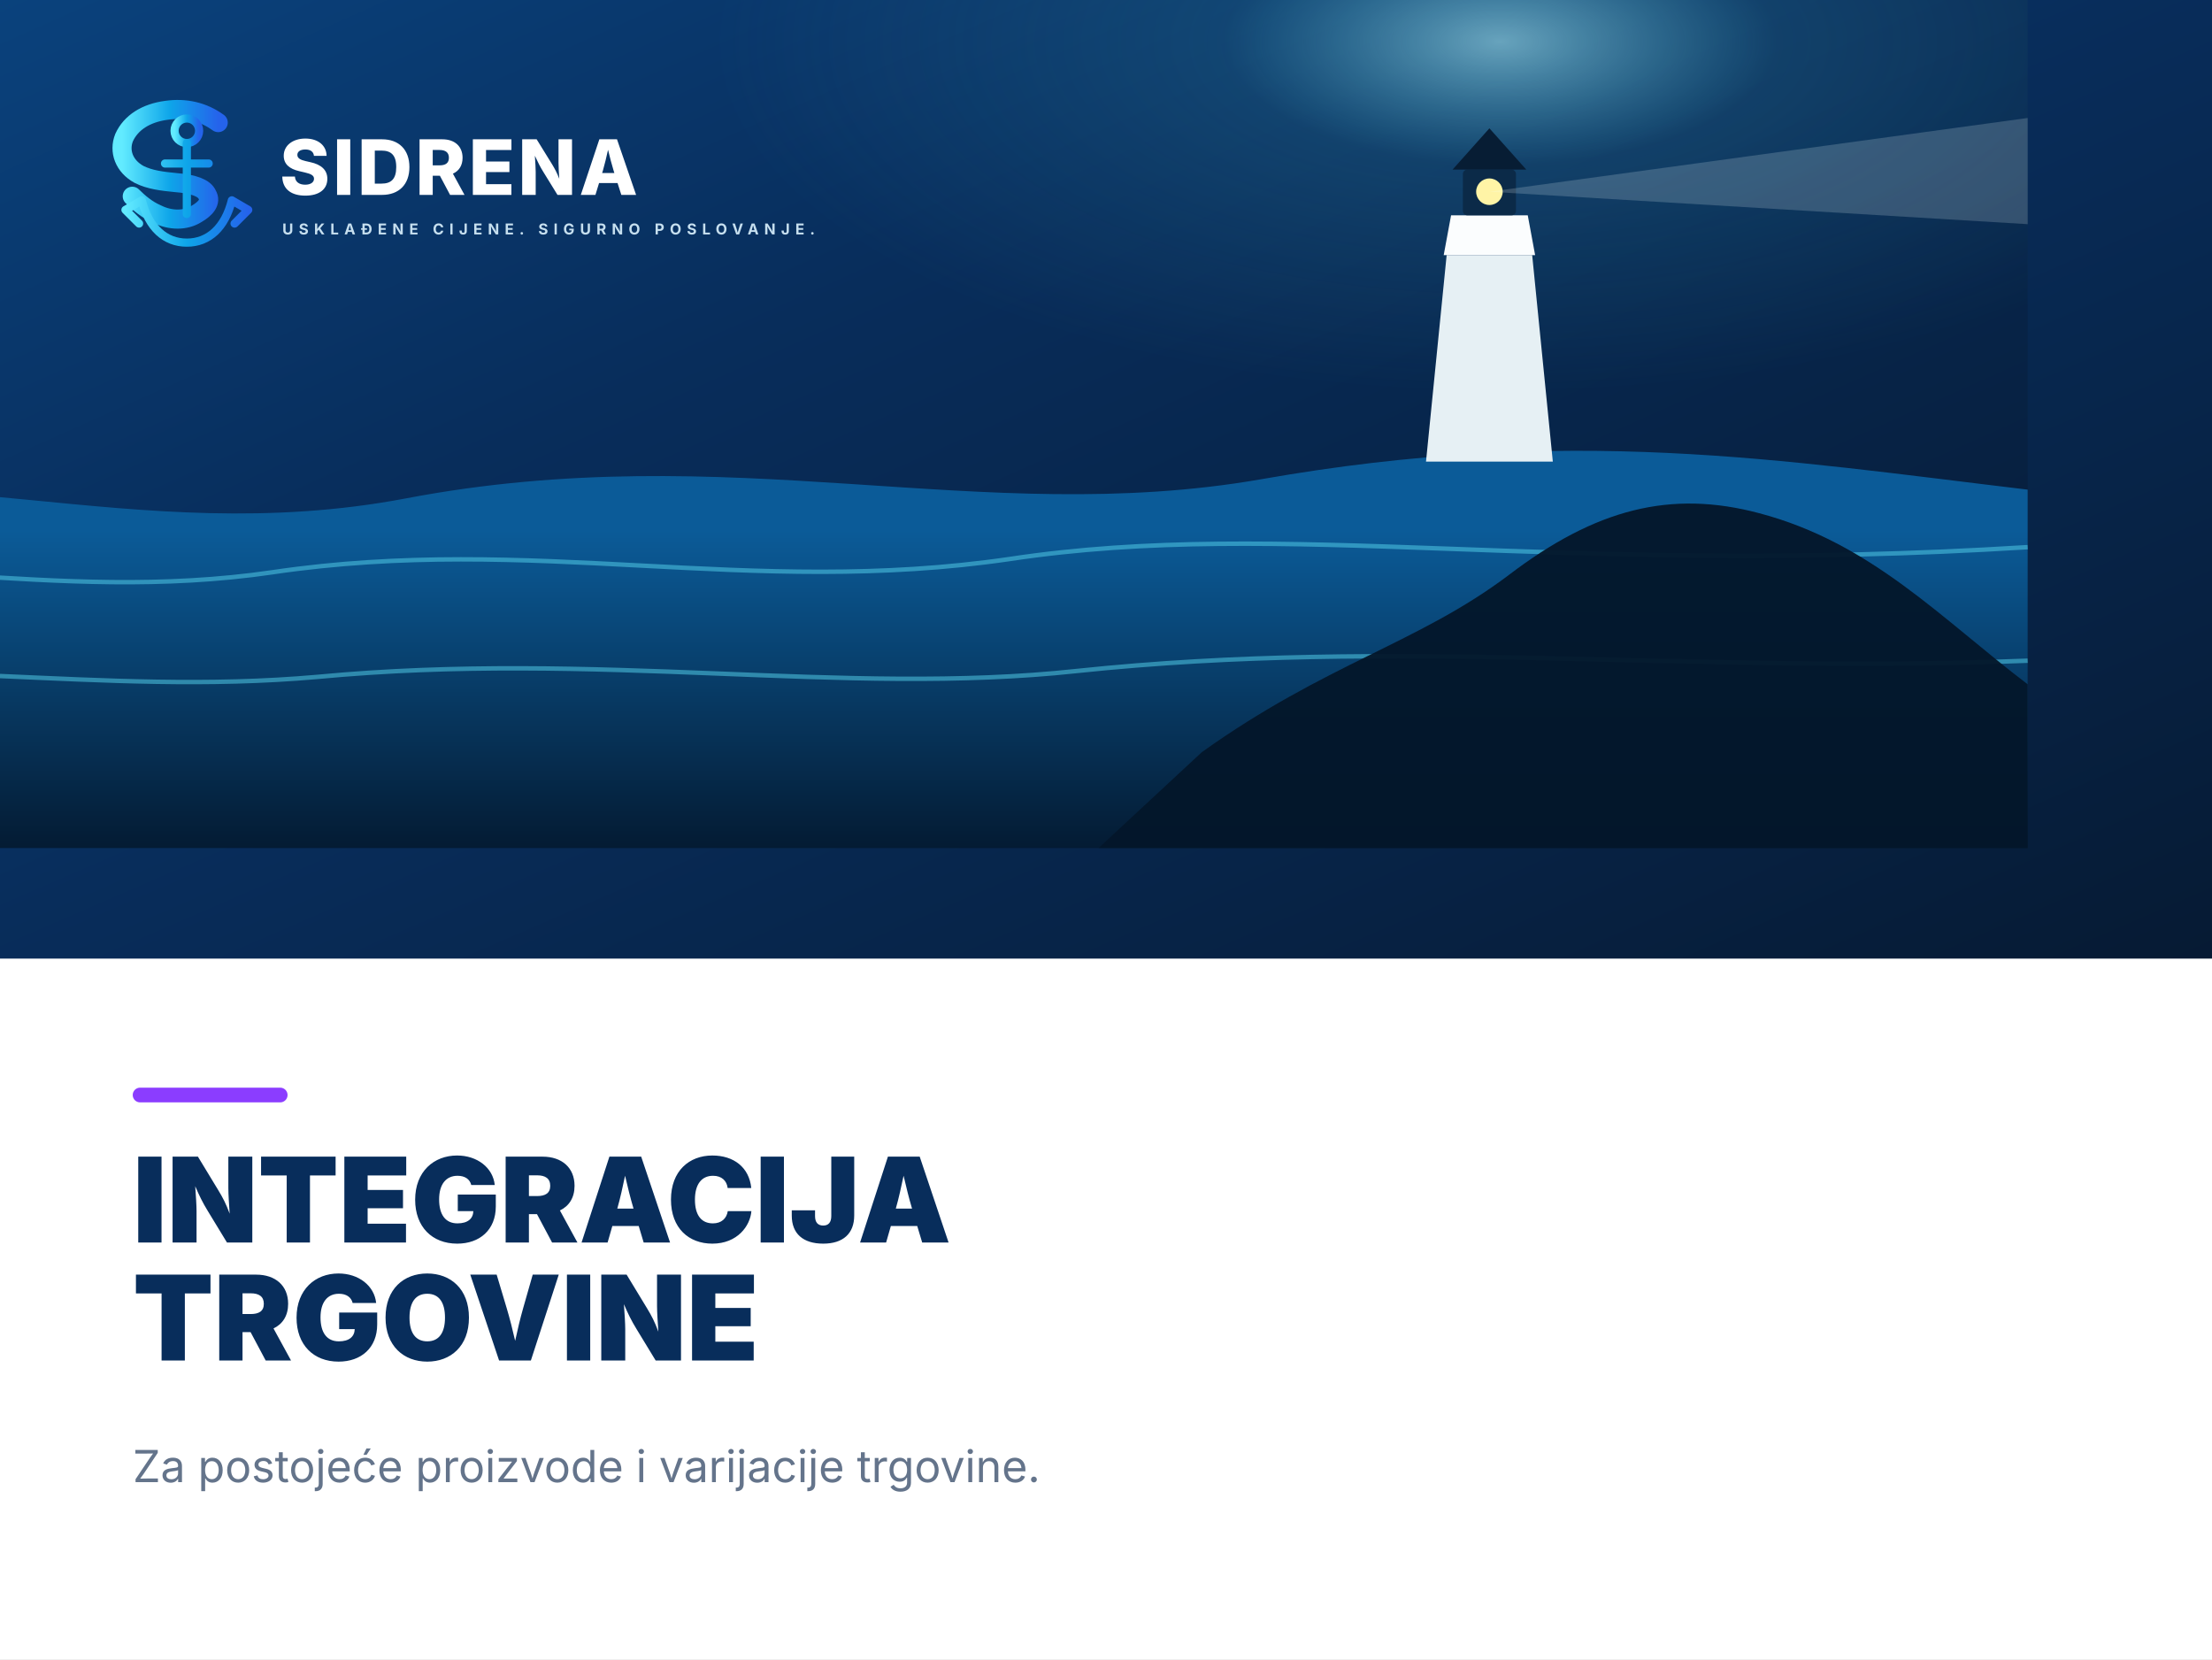
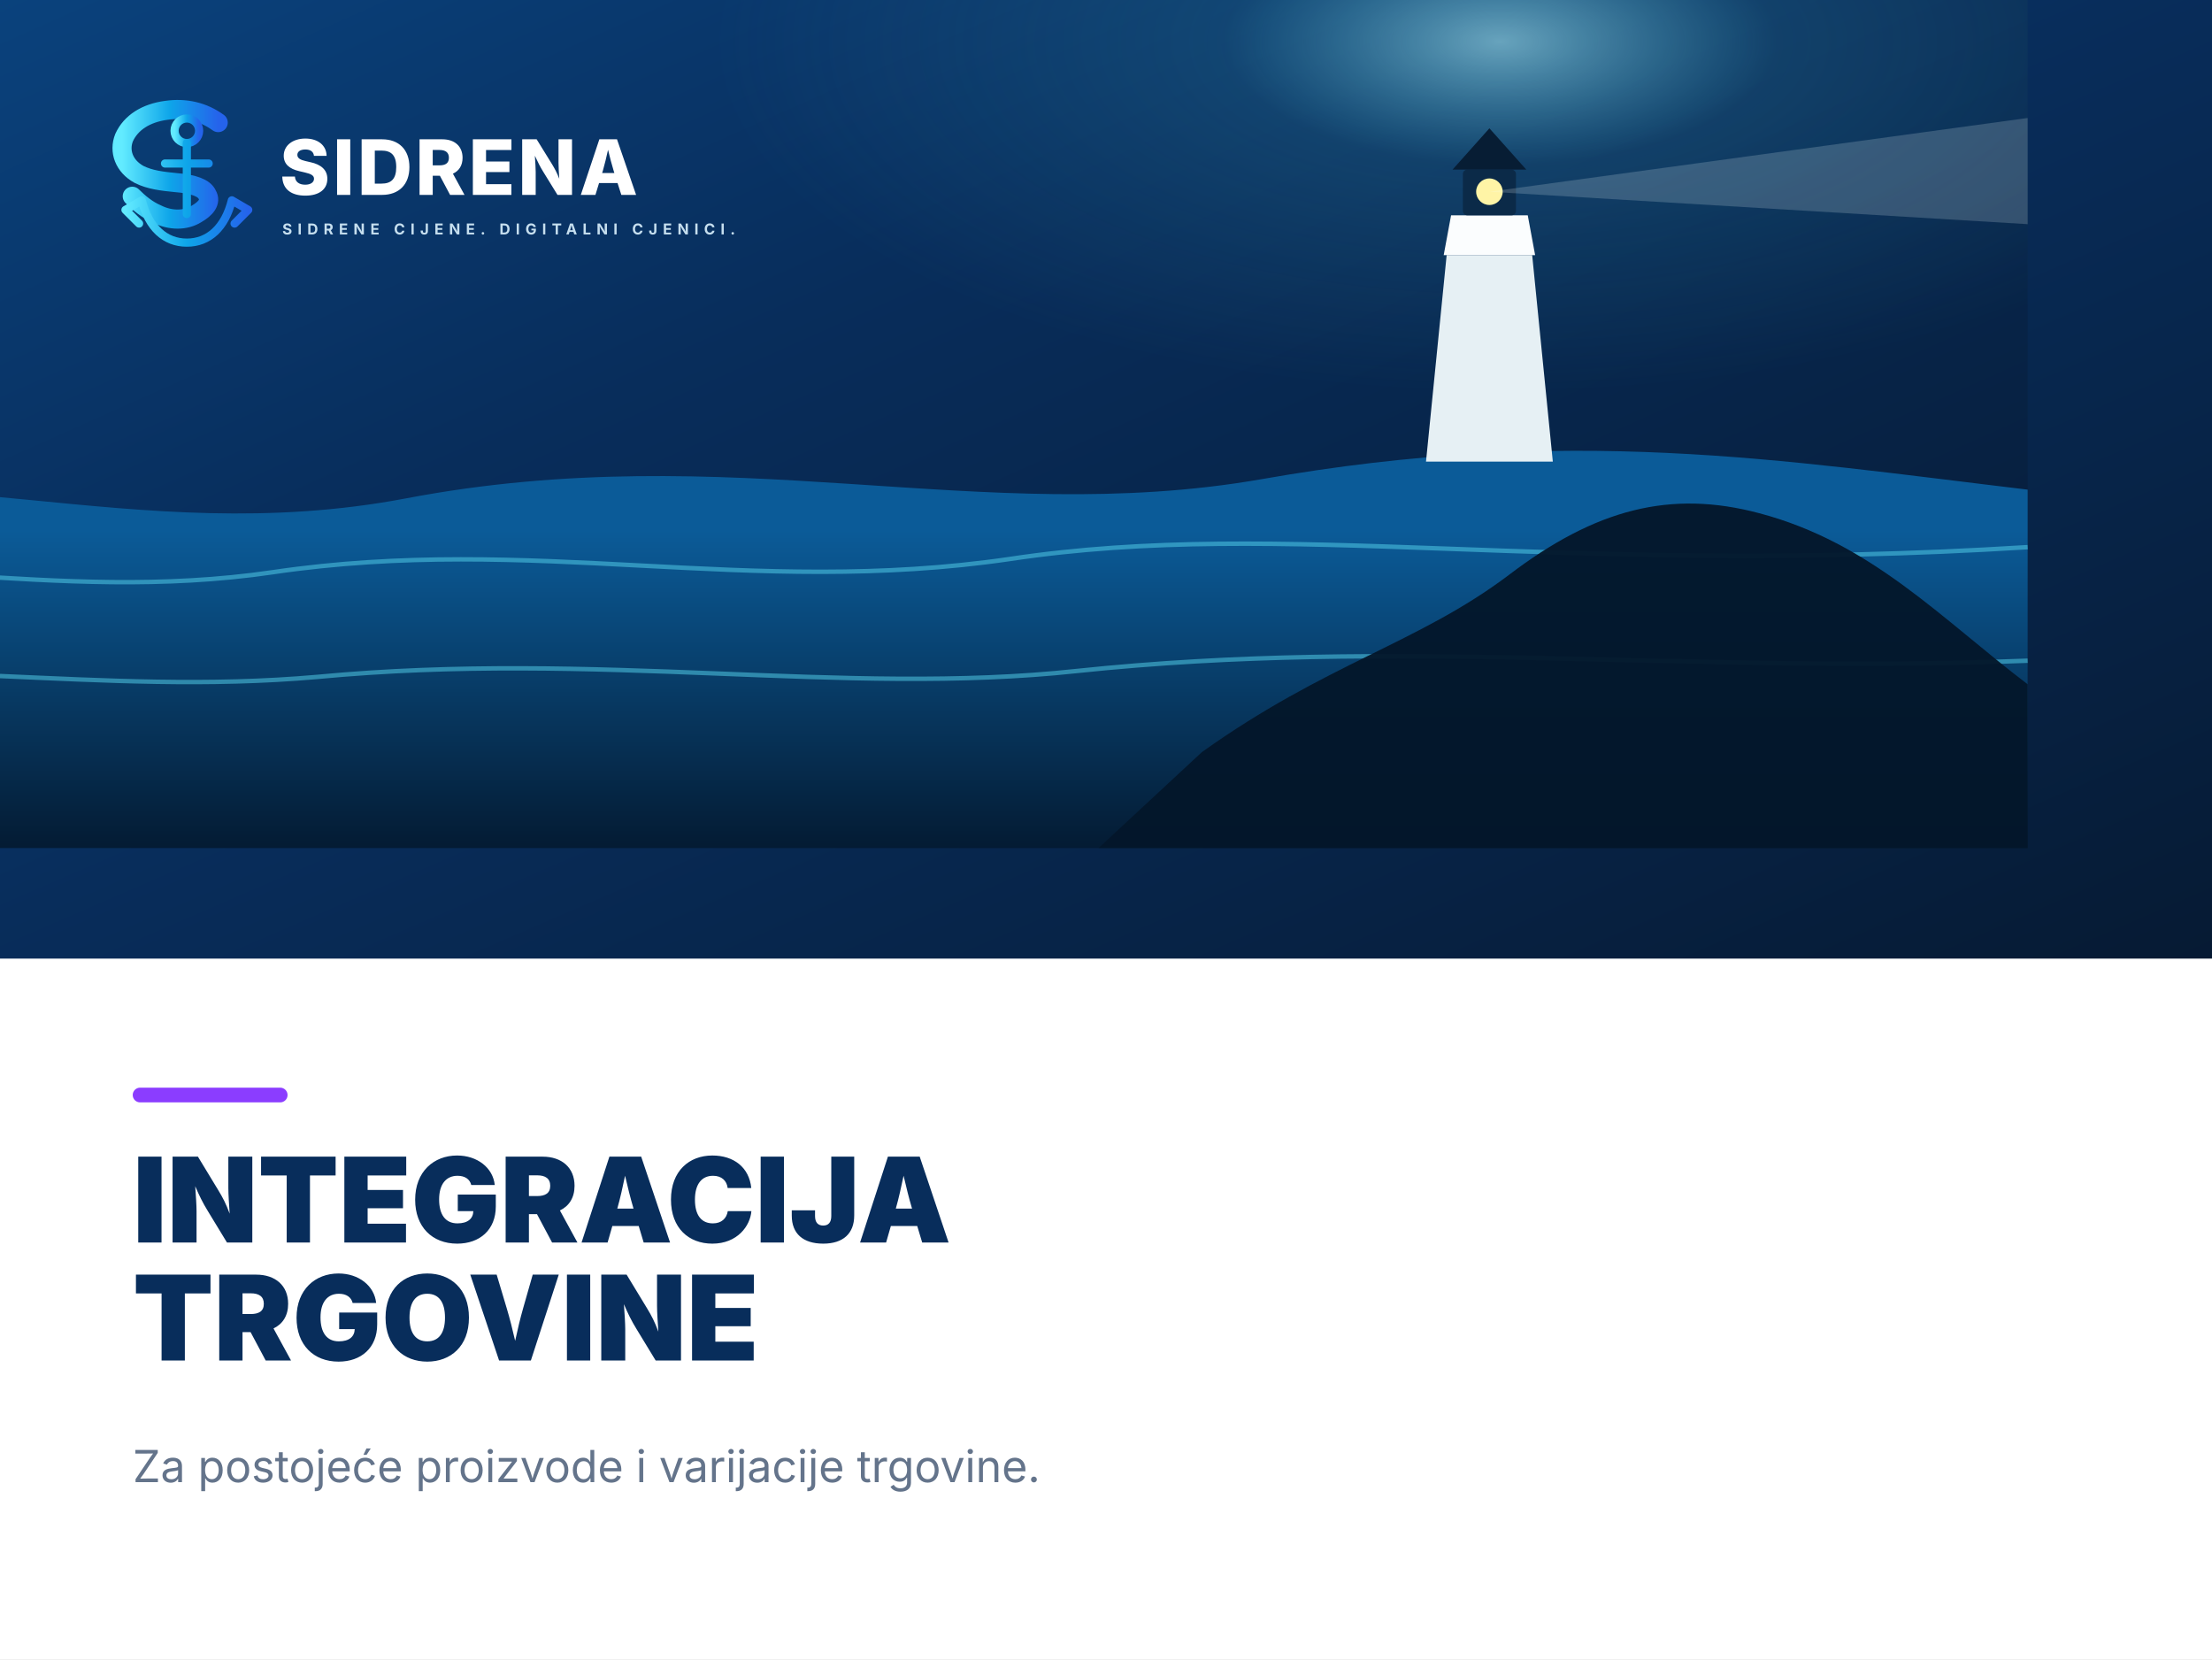
<svg xmlns="http://www.w3.org/2000/svg" viewBox="0 0 1200 900" role="img" aria-labelledby="t">
  <defs>
    <linearGradient id="sky" x1="0" y1="0" x2="1" y2="1">
      <stop stop-color="#0B4C8D" />
      <stop offset=".48" stop-color="#082D5B" />
      <stop offset="1" stop-color="#061A33" />
    </linearGradient>
    <linearGradient id="sea" x1="0" y1=".2" x2="0" y2="1">
      <stop stop-color="#0B5B98" />
      <stop offset="1" stop-color="#041B33" />
    </linearGradient>
    <linearGradient id="cyan" x1="0" y1="0" x2="1" y2="0">
      <stop stop-color="#62EBFF" />
      <stop offset=".5" stop-color="#0EA5E9" />
      <stop offset="1" stop-color="#2563EB" />
    </linearGradient>
    <radialGradient id="glow" cx=".78" cy=".22" r=".34">
      <stop stop-color="#A8F3FF" stop-opacity=".6" />
      <stop offset=".35" stop-color="#4CCBEA" stop-opacity=".14" />
      <stop offset="1" stop-color="#4CCBEA" stop-opacity="0" />
    </radialGradient>
  </defs>
  <rect width="1200" height="900" fill="#fff" />
  <rect width="1200" height="520" fill="url(#sky)" />
  <g transform="translate(-180 -100) scale(.8)">
    <rect width="1600" height="700" fill="url(#sky)" />
    <rect width="1600" height="700" fill="url(#glow)" />
    <path d="M0 470c168-42 315 28 500-7 220-42 390 20 580-13 210-37 352-13 520 7v243H0z" fill="url(#sea)" />
    <g opacity=".52" fill="none" stroke="#53CFE9" stroke-width="3">
      <path d="M0 520c130-26 260 15 410-7 176-26 323 17 500-9 186-28 370 12 690-8" />
      <path d="M0 588c160-20 292 9 440-4 190-18 357 13 515-4 218-23 410 2 645-7" />
    </g>
    <path d="M1040 635c84-60 147-74 208-120 59-45 110-58 170-42 76 20 124 72 182 116v111H970z" fill="#03162A" opacity=".95" />
    <path d="M1192 438h86l-14-140h-58z" fill="#E6F0F4" />
    <path d="M1204 298h62l-5-27h-52z" fill="#FBFDFE" />
    <rect x="1217" y="240" width="36" height="31" rx="3" fill="#0B2A48" />
    <path d="M1210 240h50l-25-28z" fill="#071D34" />
    <circle cx="1235" cy="255" r="9" fill="#FFF4A6" />
    <path d="M1235 255L1600 205v72z" fill="#F4FFFF" opacity=".18" />
  </g>
  <g transform="translate(54 48) scale(0.74)">
    <g fill="none" stroke="url(#cyan)" stroke-linecap="round" stroke-linejoin="round">
      <path d="M87 25c-11-8-24-11-38-9-15 2-26 9-31 20-4 10 0 21 11 27 8 4 17 5 27 6 13 1 21 4 23 9 3 5-1 10-8 14-8 5-19 5-29 0-7-3-13-8-18-13" stroke-width="14" />
      <circle cx="64" cy="31" r="9" stroke-width="6" />
      <path d="M64 40v52M48 55h32M31 82c5 20 17 31 33 31s28-11 33-31M31 82l-12 7 10 10m68-17 12 7-10 10" stroke-width="6" />
    </g>
    <text x="132" y="78" fill="#fff" font-family="Inter,Segoe UI,Arial,sans-serif" font-size="56" font-weight="800" letter-spacing="2">SIDRENA</text>
-     <text x="134" y="107" fill="#C6DFEF" font-family="Inter,Segoe UI,Arial,sans-serif" font-size="11" font-weight="700" letter-spacing="4">USKLAĐENE CIJENE. SIGURNO POSLOVANJE.</text>
+     <text x="134" y="107" fill="#C6DFEF" font-family="Inter,Segoe UI,Arial,sans-serif" font-size="11" font-weight="700" letter-spacing="4">SIDRENE CIJENE. DIGITALNI CJENICI.</text>
  </g>
  <rect x="72" y="590" width="84" height="8" rx="4" fill="#8B3DFF" />
  <text x="72" y="674" fill="#082D5B" font-family="Inter,Segoe UI,Arial,sans-serif" font-size="64" font-weight="850">INTEGRACIJA</text>
  <text x="72" y="738" fill="#082D5B" font-family="Inter,Segoe UI,Arial,sans-serif" font-size="64" font-weight="850">TRGOVINE</text>
  <text x="72" y="804" fill="#64748B" font-family="Inter,Segoe UI,Arial,sans-serif" font-size="24">Za postojeće proizvode i varijacije trgovine.</text>
</svg>
